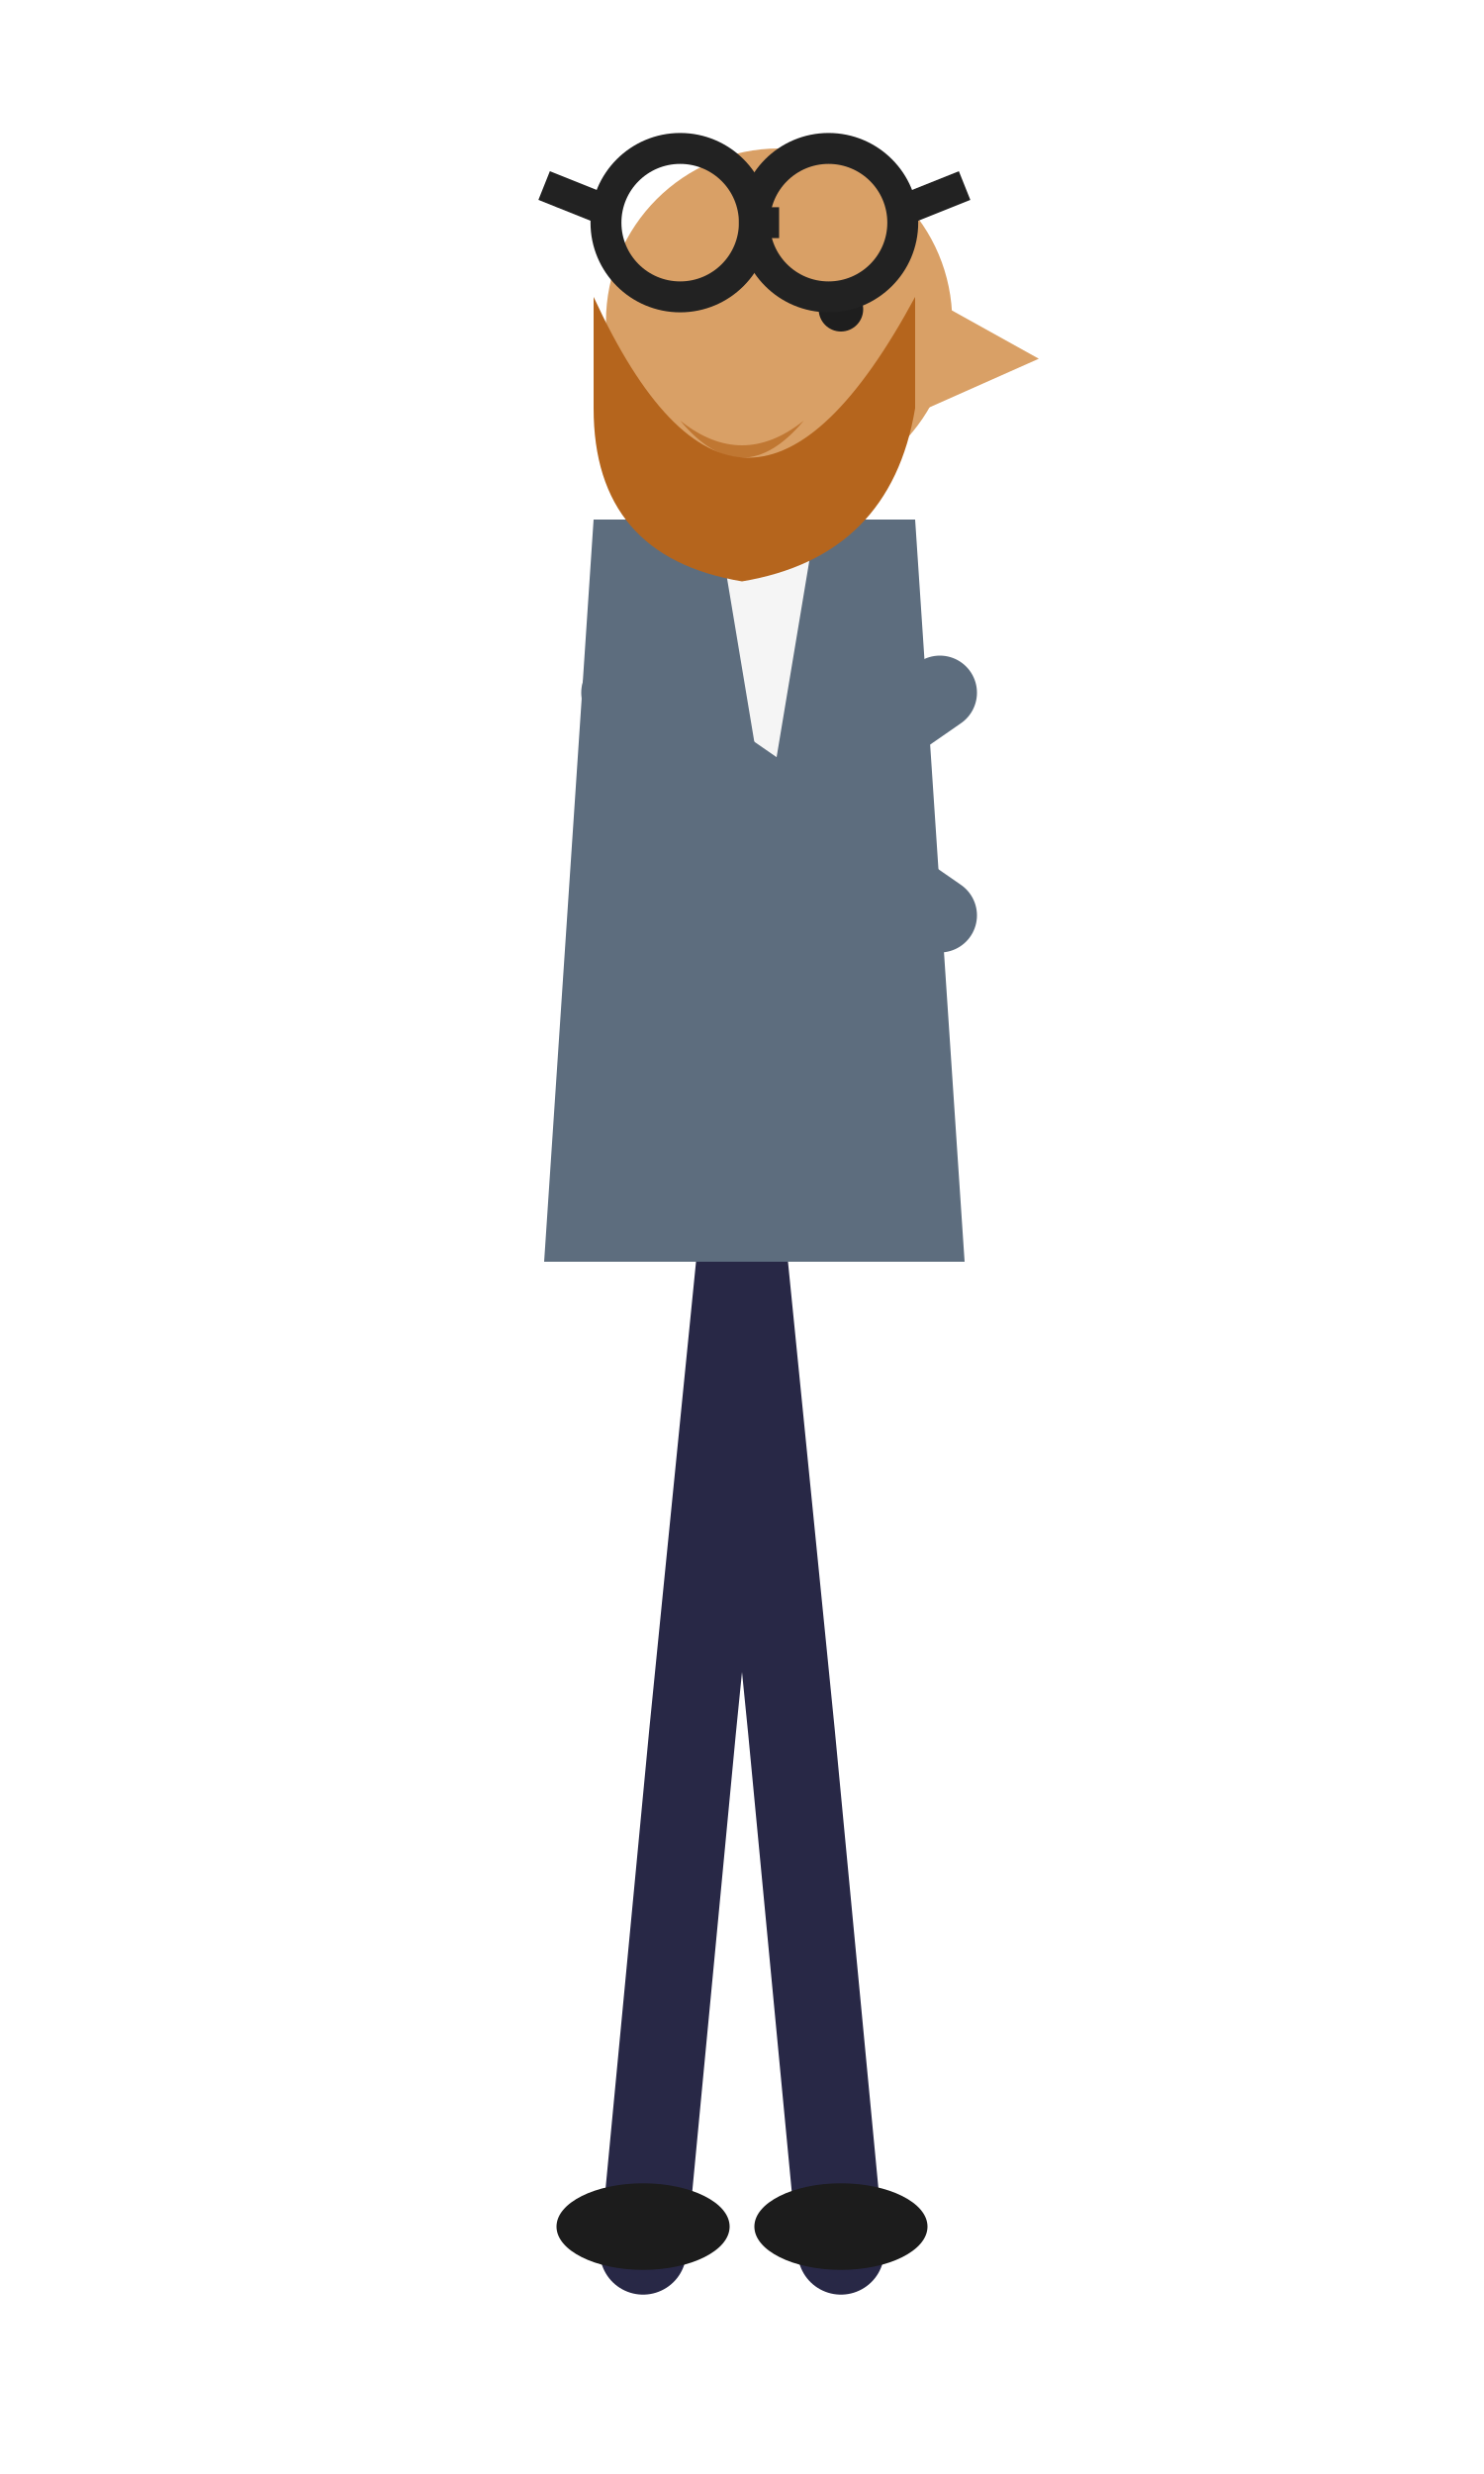
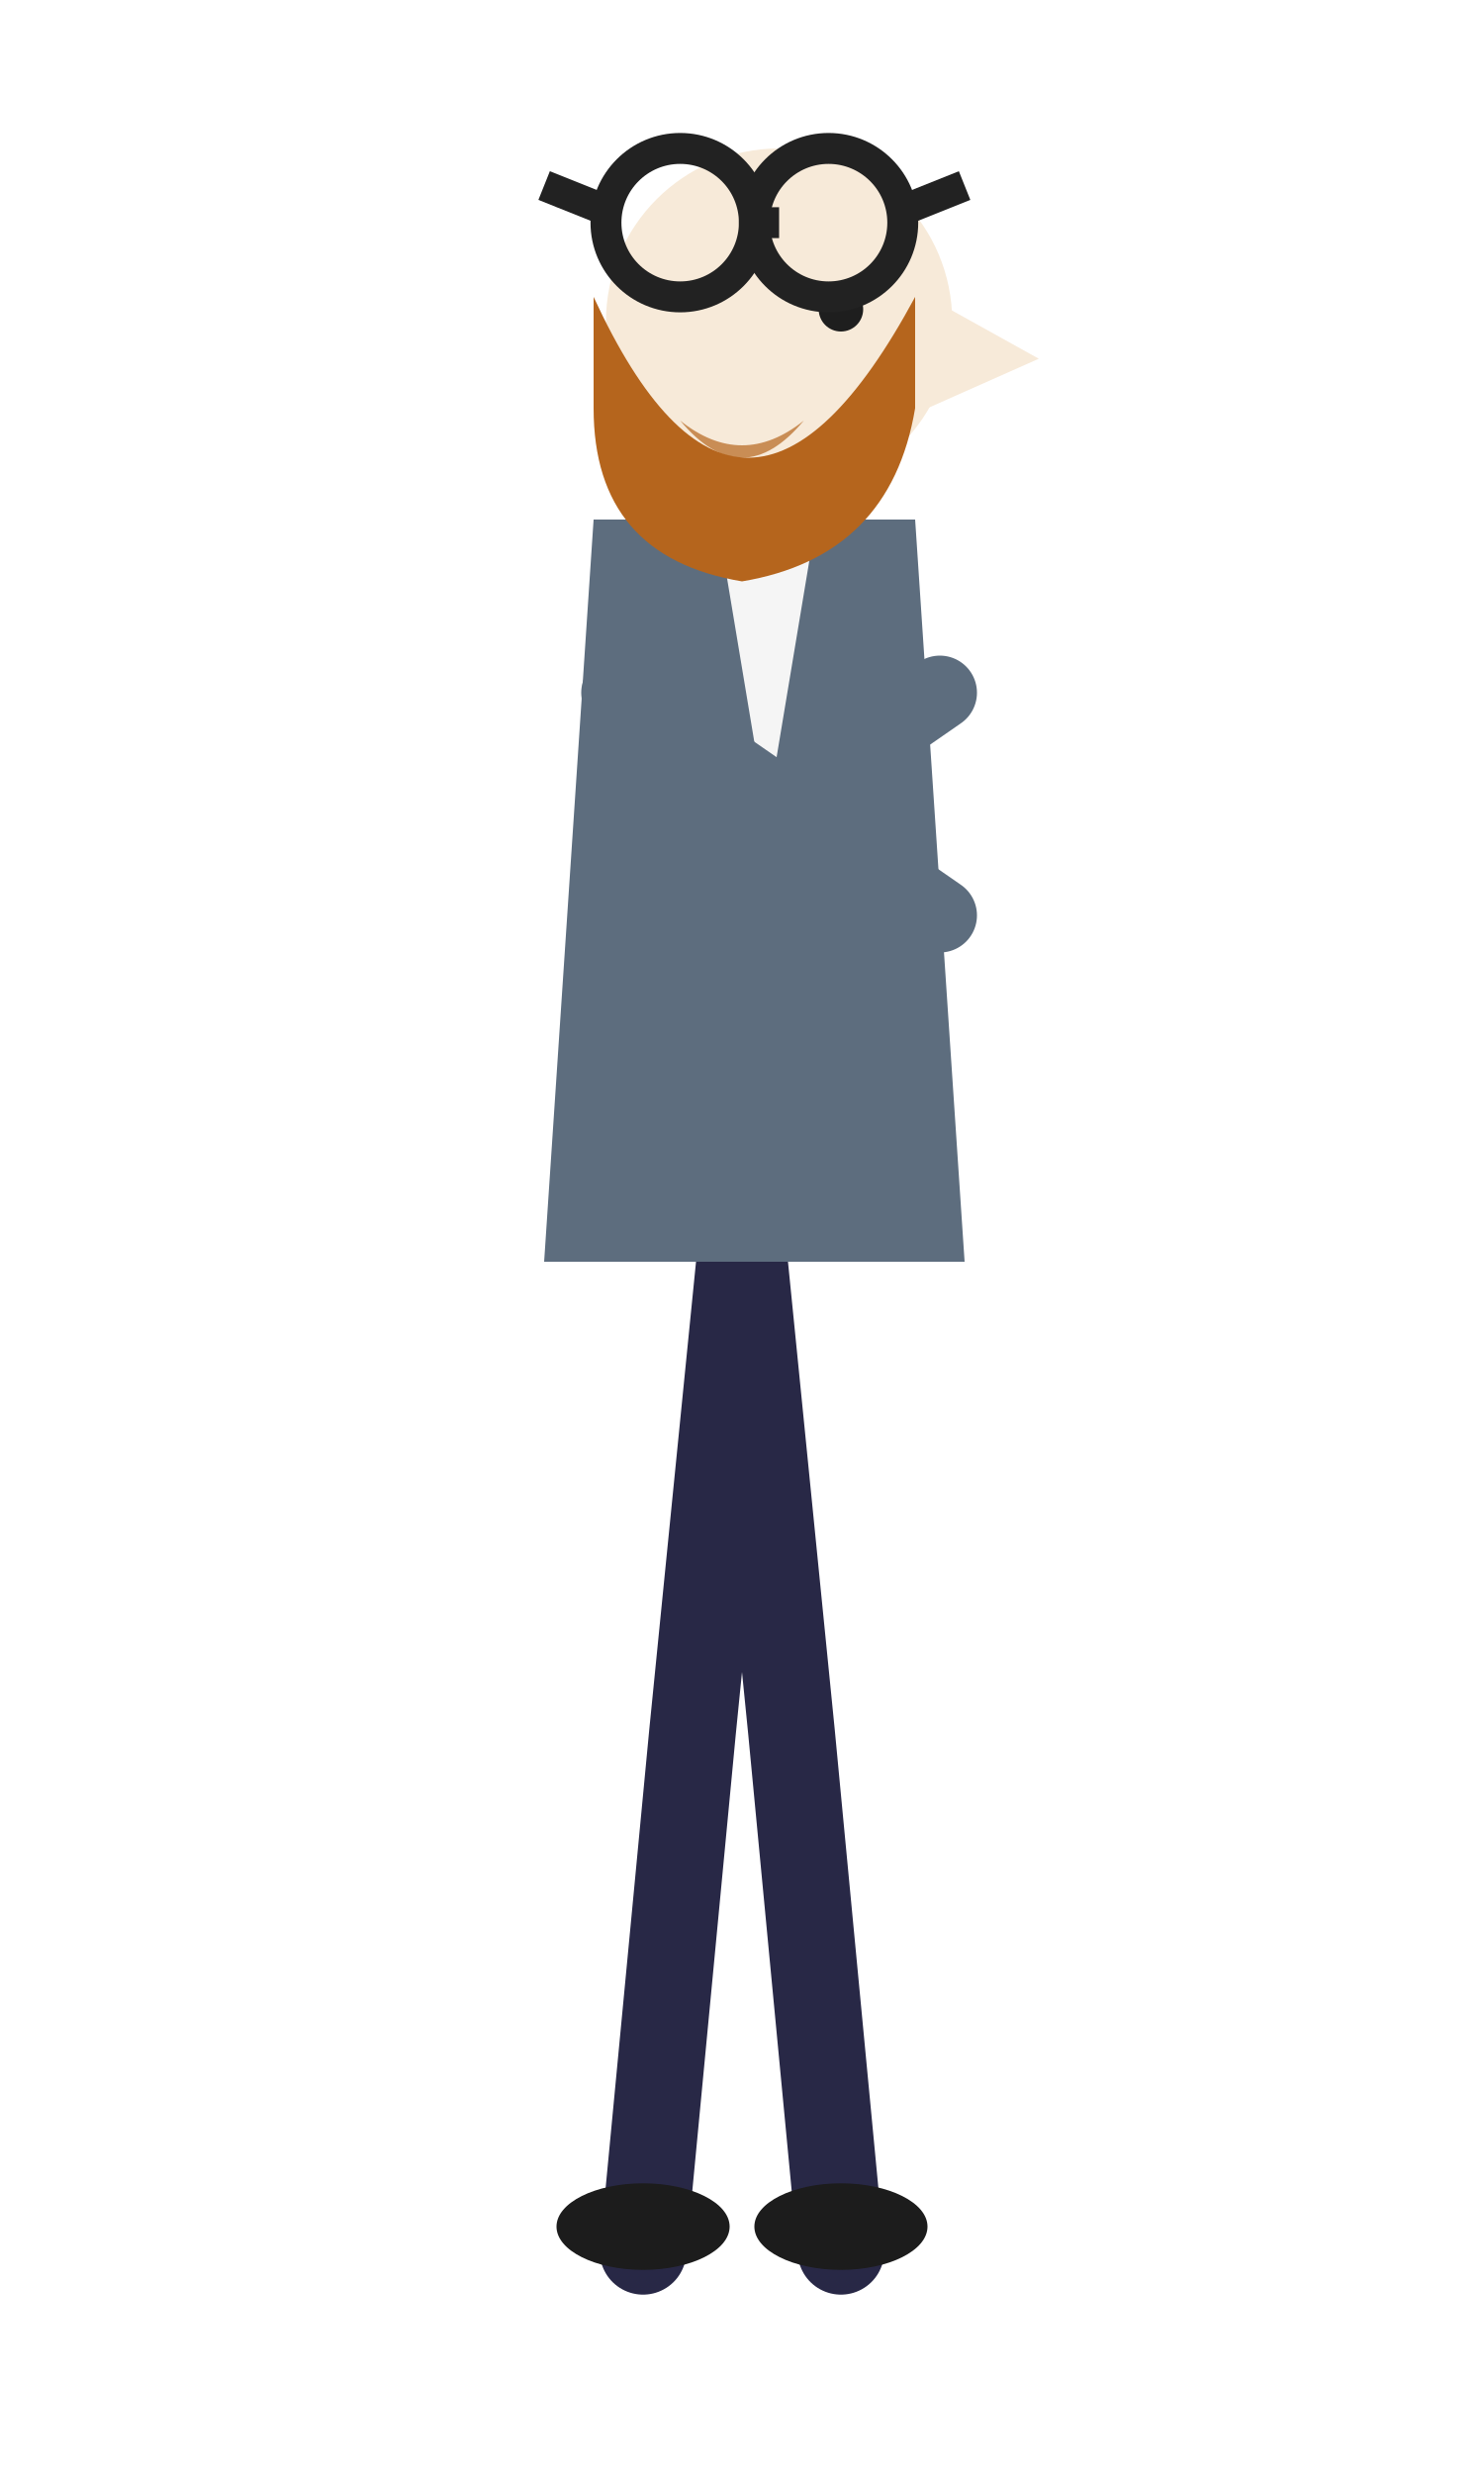
<svg xmlns="http://www.w3.org/2000/svg" viewBox="0 0 120 200" width="120" height="200">
  <g stroke="#282846" stroke-width="7" stroke-linecap="round" fill="none" stroke-linejoin="round">
    <path d="M60 100 L64 140 L68 182 M60 100 L56 140 L52 182" />
  </g>
  <ellipse cx="68" cy="180" rx="7" ry="3.5" fill="#1c1c1c" />
  <ellipse cx="52" cy="180" rx="7" ry="3.5" fill="#1c1c1c" />
  <path d="M48 42 L74 42 L78 102 L44 102 Z" fill="#5d6d7e" />
  <path d="M58 42 L66 42 L62 66 Z" fill="#f5f5f5" />
  <g stroke="#5d6d7e" stroke-width="6" stroke-linecap="round" fill="none">
    <path d="M50 56 L76 74 M50 74 L76 56" />
  </g>
-   <circle cx="63" cy="26" r="14" fill="#d9a066" />
-   <path d="M75 24 L84 29 L75 33 Z" fill="#d9a066" />
+   <circle cx="63" cy="26" r="14" fill="#f7ead9" />
+   <path d="M75 24 L84 29 L75 33 Z" fill="#f7ead9" />
  <path d="" fill="#b5651d" />
  <circle cx="68" cy="25" r="1.8" fill="#1e1e1e" />
  <g stroke="#222" stroke-width="2.5" fill="none">
    <circle cx="55" cy="18" r="6" />
    <circle cx="67" cy="18" r="6" />
    <path d="M61 18 L63 18 M49 17 L44 15 M73 17 L78 15" />
  </g>
  <path d="M48 24 Q60 50 74 24 L74 33 Q72 45 60 47 Q48 45 48 33 Z" fill="#b5651d" />
  <path d="M55 34 Q60 38 65 34 Q60 40 55 34 Z" fill="#b5651d" opacity="0.7" />
</svg>
